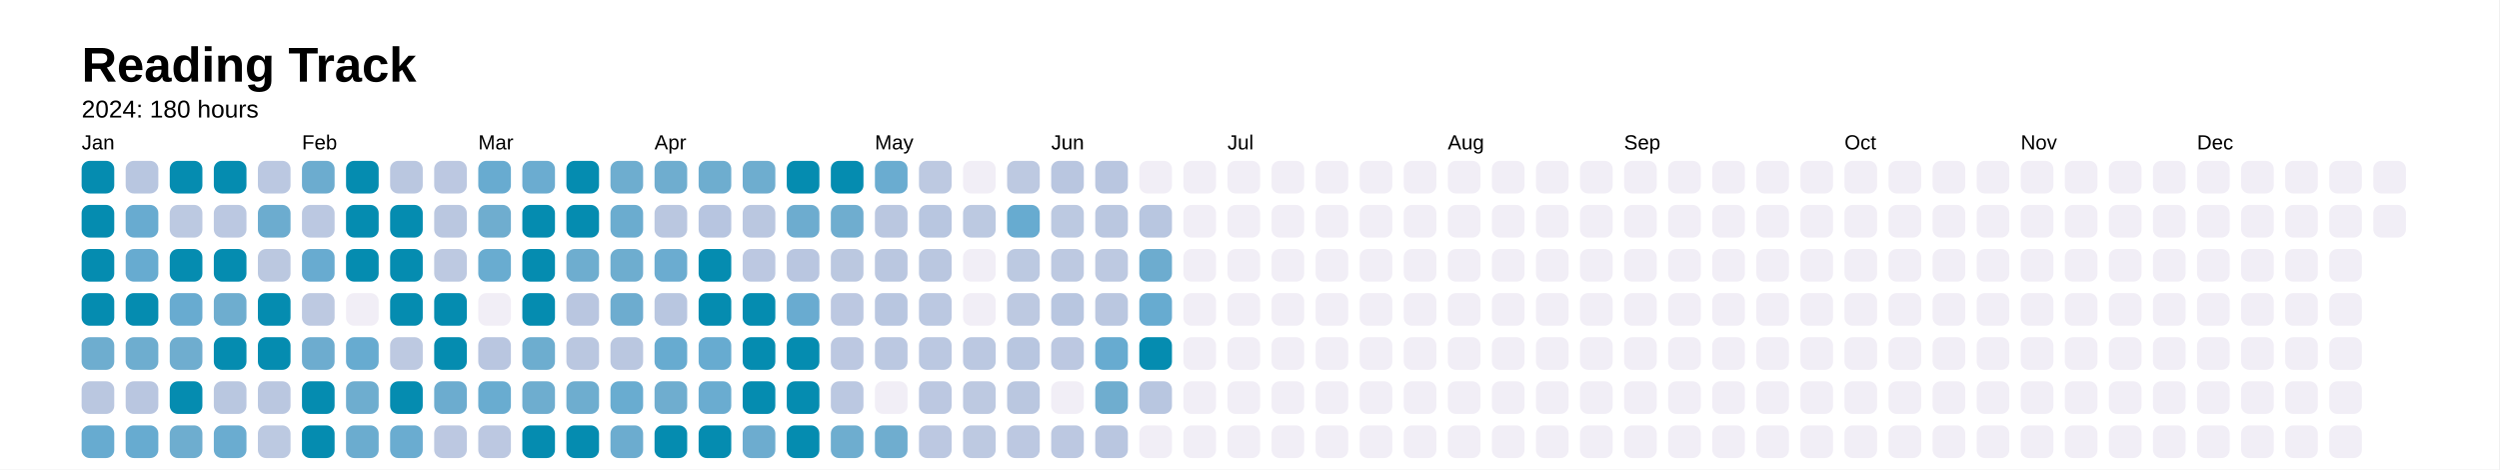
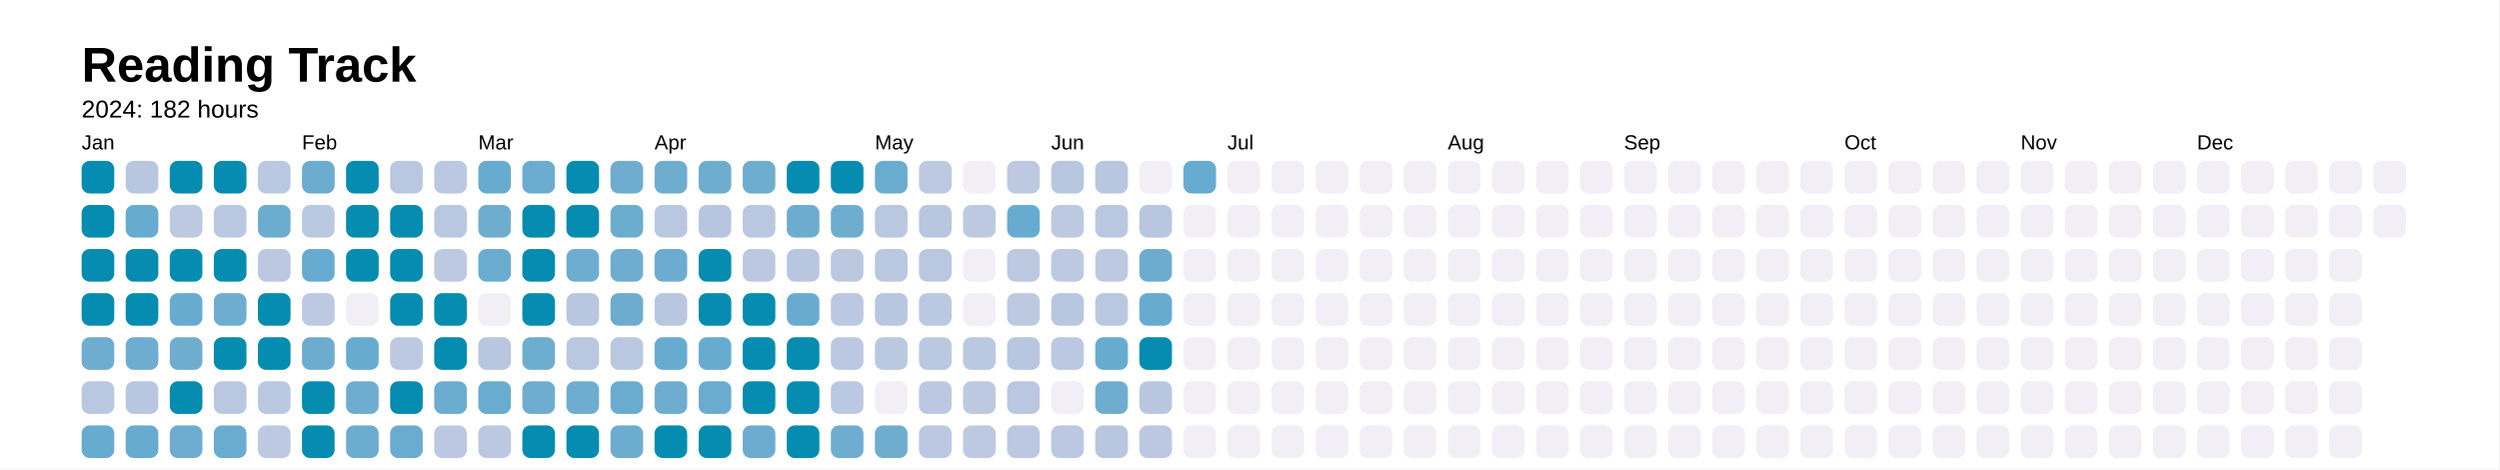
<svg xmlns="http://www.w3.org/2000/svg" baseProfile="full" height="57.5mm" version="1.1" viewBox="0,0,306.2,57.5" width="306.2mm">
  <defs />
  <rect fill="#FFFFFF" height="57.5" width="306.2" x="0" y="0" />
  <text fill="#000000" style="font-size:6px; font-family:Arial; font-weight:bold;" x="10" y="10">Reading Track</text>
-   <text fill="#000000" style="font-size:3px; font-family:Arial;" x="10" y="14.4">2024: 180 hours</text>
+   <text fill="#000000" style="font-size:3px; font-family:Arial;" x="10" y="14.4">2024: 182 hours</text>
  <text fill="#000000" style="font-size:2.5px; font-family:Arial" x="10" y="18.3">Jan</text>
  <rect fill="#058cb0" height="4" rx="1" ry="1" width="4" x="10" y="19.7" />
  <rect fill="#058cb0" height="4" rx="1" ry="1" width="4" x="10" y="25.1" />
  <rect fill="#058cb0" height="4" rx="1" ry="1" width="4" x="10" y="30.5" />
  <rect fill="#058cb0" height="4" rx="1" ry="1" width="4" x="10" y="35.9" />
  <rect fill="#6eadcf" height="4" rx="1" ry="1" width="4" x="10" y="41.3" />
  <rect fill="#bac7e0" height="4" rx="1" ry="1" width="4" x="10" y="46.7" />
  <rect fill="#67abd0" height="4" rx="1" ry="1" width="4" x="10" y="52.1" />
  <rect fill="#b8c6e0" height="4" rx="1" ry="1" width="4" x="15.4" y="19.7" />
  <rect fill="#68abd0" height="4" rx="1" ry="1" width="4" x="15.4" y="25.1" />
-   <rect fill="#67abd0" height="4" rx="1" ry="1" width="4" x="15.4" y="30.5" />
+   <rect fill="#058cb0" height="4" rx="1" ry="1" width="4" x="15.4" y="30.5" />
  <rect fill="#058cb0" height="4" rx="1" ry="1" width="4" x="15.4" y="35.9" />
  <rect fill="#6eadcf" height="4" rx="1" ry="1" width="4" x="15.4" y="41.3" />
  <rect fill="#b9c6e0" height="4" rx="1" ry="1" width="4" x="15.4" y="46.7" />
  <rect fill="#67abd0" height="4" rx="1" ry="1" width="4" x="15.4" y="52.1" />
  <rect fill="#058cb0" height="4" rx="1" ry="1" width="4" x="20.8" y="19.7" />
  <rect fill="#bcc9e1" height="4" rx="1" ry="1" width="4" x="20.8" y="25.1" />
  <rect fill="#058cb0" height="4" rx="1" ry="1" width="4" x="20.8" y="30.5" />
  <rect fill="#68abd0" height="4" rx="1" ry="1" width="4" x="20.8" y="35.9" />
  <rect fill="#6fadcf" height="4" rx="1" ry="1" width="4" x="20.8" y="41.3" />
  <rect fill="#058cb0" height="4" rx="1" ry="1" width="4" x="20.8" y="46.7" />
  <rect fill="#6eadcf" height="4" rx="1" ry="1" width="4" x="20.8" y="52.1" />
  <rect fill="#058cb0" height="4" rx="1" ry="1" width="4" x="26.2" y="19.7" />
  <rect fill="#bbc8e1" height="4" rx="1" ry="1" width="4" x="26.2" y="25.1" />
  <rect fill="#058cb0" height="4" rx="1" ry="1" width="4" x="26.2" y="30.5" />
  <rect fill="#6eadcf" height="4" rx="1" ry="1" width="4" x="26.2" y="35.9" />
  <rect fill="#058cb0" height="4" rx="1" ry="1" width="4" x="26.2" y="41.3" />
  <rect fill="#b9c7e0" height="4" rx="1" ry="1" width="4" x="26.2" y="46.7" />
  <rect fill="#6aacd0" height="4" rx="1" ry="1" width="4" x="26.2" y="52.1" />
  <rect fill="#bbc8e1" height="4" rx="1" ry="1" width="4" x="31.6" y="19.7" />
  <rect fill="#6caccf" height="4" rx="1" ry="1" width="4" x="31.6" y="25.1" />
  <rect fill="#bbc8e0" height="4" rx="1" ry="1" width="4" x="31.6" y="30.5" />
  <rect fill="#058cb0" height="4" rx="1" ry="1" width="4" x="31.6" y="35.9" />
  <rect fill="#058cb0" height="4" rx="1" ry="1" width="4" x="31.6" y="41.3" />
  <rect fill="#bac7e0" height="4" rx="1" ry="1" width="4" x="31.6" y="46.7" />
  <rect fill="#bcc9e1" height="4" rx="1" ry="1" width="4" x="31.6" y="52.1" />
  <text fill="#000000" style="font-size:2.5px; font-family:Arial" x="37.0" y="18.3">Feb</text>
  <rect fill="#6caccf" height="4" rx="1" ry="1" width="4" x="37.0" y="19.7" />
  <rect fill="#bbc8e1" height="4" rx="1" ry="1" width="4" x="37.0" y="25.1" />
  <rect fill="#68abd0" height="4" rx="1" ry="1" width="4" x="37.0" y="30.5" />
  <rect fill="#bdc9e1" height="4" rx="1" ry="1" width="4" x="37.0" y="35.9" />
  <rect fill="#6daccf" height="4" rx="1" ry="1" width="4" x="37.0" y="41.3" />
  <rect fill="#058cb0" height="4" rx="1" ry="1" width="4" x="37.0" y="46.7" />
  <rect fill="#058cb0" height="4" rx="1" ry="1" width="4" x="37.0" y="52.1" />
  <rect fill="#058cb0" height="4" rx="1" ry="1" width="4" x="42.4" y="19.7" />
  <rect fill="#058cb0" height="4" rx="1" ry="1" width="4" x="42.4" y="25.1" />
  <rect fill="#058cb0" height="4" rx="1" ry="1" width="4" x="42.4" y="30.5" />
  <rect fill="#f1eef6" height="4" rx="1" ry="1" width="4" x="42.4" y="35.9" />
  <rect fill="#67abd0" height="4" rx="1" ry="1" width="4" x="42.4" y="41.3" />
  <rect fill="#6eadcf" height="4" rx="1" ry="1" width="4" x="42.4" y="46.7" />
  <rect fill="#6baccf" height="4" rx="1" ry="1" width="4" x="42.4" y="52.1" />
  <rect fill="#bac7e0" height="4" rx="1" ry="1" width="4" x="47.8" y="19.7" />
  <rect fill="#058cb0" height="4" rx="1" ry="1" width="4" x="47.8" y="25.1" />
  <rect fill="#058cb0" height="4" rx="1" ry="1" width="4" x="47.8" y="30.5" />
  <rect fill="#058cb0" height="4" rx="1" ry="1" width="4" x="47.8" y="35.9" />
  <rect fill="#bdc9e1" height="4" rx="1" ry="1" width="4" x="47.8" y="41.3" />
  <rect fill="#058cb0" height="4" rx="1" ry="1" width="4" x="47.8" y="46.7" />
  <rect fill="#6aacd0" height="4" rx="1" ry="1" width="4" x="47.8" y="52.1" />
  <rect fill="#bcc8e1" height="4" rx="1" ry="1" width="4" x="53.2" y="19.7" />
  <rect fill="#bac7e0" height="4" rx="1" ry="1" width="4" x="53.2" y="25.1" />
  <rect fill="#bdc9e1" height="4" rx="1" ry="1" width="4" x="53.2" y="30.5" />
  <rect fill="#058cb0" height="4" rx="1" ry="1" width="4" x="53.2" y="35.9" />
  <rect fill="#058cb0" height="4" rx="1" ry="1" width="4" x="53.2" y="41.3" />
  <rect fill="#6caccf" height="4" rx="1" ry="1" width="4" x="53.2" y="46.7" />
  <rect fill="#bcc8e1" height="4" rx="1" ry="1" width="4" x="53.2" y="52.1" />
  <text fill="#000000" style="font-size:2.5px; font-family:Arial" x="58.6" y="18.3">Mar</text>
  <rect fill="#68abd0" height="4" rx="1" ry="1" width="4" x="58.6" y="19.7" />
  <rect fill="#6fadcf" height="4" rx="1" ry="1" width="4" x="58.6" y="25.1" />
  <rect fill="#69acd0" height="4" rx="1" ry="1" width="4" x="58.6" y="30.5" />
  <rect fill="#f1eef6" height="4" rx="1" ry="1" width="4" x="58.6" y="35.9" />
  <rect fill="#b9c6e0" height="4" rx="1" ry="1" width="4" x="58.6" y="41.3" />
  <rect fill="#69acd0" height="4" rx="1" ry="1" width="4" x="58.6" y="46.7" />
  <rect fill="#bcc8e1" height="4" rx="1" ry="1" width="4" x="58.6" y="52.1" />
  <rect fill="#6bacd0" height="4" rx="1" ry="1" width="4" x="64" y="19.7" />
  <rect fill="#058cb0" height="4" rx="1" ry="1" width="4" x="64" y="25.1" />
  <rect fill="#058cb0" height="4" rx="1" ry="1" width="4" x="64" y="30.5" />
  <rect fill="#058cb0" height="4" rx="1" ry="1" width="4" x="64" y="35.9" />
  <rect fill="#6dadcf" height="4" rx="1" ry="1" width="4" x="64" y="41.3" />
  <rect fill="#6eadcf" height="4" rx="1" ry="1" width="4" x="64" y="46.7" />
  <rect fill="#058cb0" height="4" rx="1" ry="1" width="4" x="64" y="52.1" />
  <rect fill="#058cb0" height="4" rx="1" ry="1" width="4" x="69.4" y="19.7" />
  <rect fill="#058cb0" height="4" rx="1" ry="1" width="4" x="69.4" y="25.1" />
  <rect fill="#6eadcf" height="4" rx="1" ry="1" width="4" x="69.4" y="30.5" />
  <rect fill="#b9c6e0" height="4" rx="1" ry="1" width="4" x="69.4" y="35.9" />
  <rect fill="#bac7e0" height="4" rx="1" ry="1" width="4" x="69.4" y="41.3" />
  <rect fill="#6eadcf" height="4" rx="1" ry="1" width="4" x="69.4" y="46.7" />
  <rect fill="#058cb0" height="4" rx="1" ry="1" width="4" x="69.4" y="52.1" />
  <rect fill="#6eadcf" height="4" rx="1" ry="1" width="4" x="74.8" y="19.7" />
  <rect fill="#6baccf" height="4" rx="1" ry="1" width="4" x="74.8" y="25.1" />
  <rect fill="#6eadcf" height="4" rx="1" ry="1" width="4" x="74.8" y="30.5" />
  <rect fill="#6daccf" height="4" rx="1" ry="1" width="4" x="74.8" y="35.9" />
  <rect fill="#bac7e0" height="4" rx="1" ry="1" width="4" x="74.8" y="41.3" />
  <rect fill="#69acd0" height="4" rx="1" ry="1" width="4" x="74.8" y="46.7" />
  <rect fill="#6caccf" height="4" rx="1" ry="1" width="4" x="74.8" y="52.1" />
  <text fill="#000000" style="font-size:2.5px; font-family:Arial" x="80.2" y="18.3">Apr</text>
  <rect fill="#6fadcf" height="4" rx="1" ry="1" width="4" x="80.2" y="19.7" />
  <rect fill="#bac7e0" height="4" rx="1" ry="1" width="4" x="80.2" y="25.1" />
  <rect fill="#6bacd0" height="4" rx="1" ry="1" width="4" x="80.2" y="30.5" />
  <rect fill="#b8c6e0" height="4" rx="1" ry="1" width="4" x="80.2" y="35.9" />
  <rect fill="#67abd0" height="4" rx="1" ry="1" width="4" x="80.2" y="41.3" />
  <rect fill="#6fadcf" height="4" rx="1" ry="1" width="4" x="80.2" y="46.7" />
  <rect fill="#058cb0" height="4" rx="1" ry="1" width="4" x="80.2" y="52.1" />
  <rect fill="#6eadcf" height="4" rx="1" ry="1" width="4" x="85.6" y="19.7" />
  <rect fill="#b7c5e0" height="4" rx="1" ry="1" width="4" x="85.6" y="25.1" />
  <rect fill="#058cb0" height="4" rx="1" ry="1" width="4" x="85.6" y="30.5" />
  <rect fill="#058cb0" height="4" rx="1" ry="1" width="4" x="85.6" y="35.9" />
  <rect fill="#67abd0" height="4" rx="1" ry="1" width="4" x="85.6" y="41.3" />
  <rect fill="#6aacd0" height="4" rx="1" ry="1" width="4" x="85.6" y="46.7" />
  <rect fill="#058cb0" height="4" rx="1" ry="1" width="4" x="85.6" y="52.1" />
  <rect fill="#6eadcf" height="4" rx="1" ry="1" width="4" x="91" y="19.7" />
  <rect fill="#bac7e0" height="4" rx="1" ry="1" width="4" x="91" y="25.1" />
  <rect fill="#bcc8e1" height="4" rx="1" ry="1" width="4" x="91" y="30.5" />
  <rect fill="#058cb0" height="4" rx="1" ry="1" width="4" x="91" y="35.9" />
  <rect fill="#058cb0" height="4" rx="1" ry="1" width="4" x="91" y="41.3" />
  <rect fill="#058cb0" height="4" rx="1" ry="1" width="4" x="91" y="46.7" />
  <rect fill="#6daccf" height="4" rx="1" ry="1" width="4" x="91" y="52.1" />
  <rect fill="#058cb0" height="4" rx="1" ry="1" width="4" x="96.4" y="19.7" />
  <rect fill="#6daccf" height="4" rx="1" ry="1" width="4" x="96.4" y="25.1" />
  <rect fill="#b9c6e0" height="4" rx="1" ry="1" width="4" x="96.4" y="30.5" />
  <rect fill="#69abd0" height="4" rx="1" ry="1" width="4" x="96.4" y="35.9" />
  <rect fill="#058cb0" height="4" rx="1" ry="1" width="4" x="96.4" y="41.3" />
  <rect fill="#058cb0" height="4" rx="1" ry="1" width="4" x="96.4" y="46.7" />
  <rect fill="#058cb0" height="4" rx="1" ry="1" width="4" x="96.4" y="52.1" />
  <rect fill="#058cb0" height="4" rx="1" ry="1" width="4" x="101.8" y="19.7" />
  <rect fill="#6fadcf" height="4" rx="1" ry="1" width="4" x="101.8" y="25.1" />
  <rect fill="#bbc8e0" height="4" rx="1" ry="1" width="4" x="101.8" y="30.5" />
  <rect fill="#bcc8e1" height="4" rx="1" ry="1" width="4" x="101.8" y="35.9" />
  <rect fill="#bcc8e1" height="4" rx="1" ry="1" width="4" x="101.8" y="41.3" />
  <rect fill="#bbc8e1" height="4" rx="1" ry="1" width="4" x="101.8" y="46.7" />
  <rect fill="#6eadcf" height="4" rx="1" ry="1" width="4" x="101.8" y="52.1" />
  <text fill="#000000" style="font-size:2.5px; font-family:Arial" x="107.2" y="18.3">May</text>
  <rect fill="#6aacd0" height="4" rx="1" ry="1" width="4" x="107.2" y="19.7" />
  <rect fill="#bac7e0" height="4" rx="1" ry="1" width="4" x="107.2" y="25.1" />
  <rect fill="#bac7e0" height="4" rx="1" ry="1" width="4" x="107.2" y="30.5" />
  <rect fill="#b8c6e0" height="4" rx="1" ry="1" width="4" x="107.2" y="35.9" />
  <rect fill="#bbc8e1" height="4" rx="1" ry="1" width="4" x="107.2" y="41.3" />
  <rect fill="#f1eef6" height="4" rx="1" ry="1" width="4" x="107.2" y="46.7" />
  <rect fill="#6fadcf" height="4" rx="1" ry="1" width="4" x="107.2" y="52.1" />
  <rect fill="#bdc9e1" height="4" rx="1" ry="1" width="4" x="112.6" y="19.7" />
  <rect fill="#b8c6e0" height="4" rx="1" ry="1" width="4" x="112.6" y="25.1" />
  <rect fill="#bac7e0" height="4" rx="1" ry="1" width="4" x="112.6" y="30.5" />
  <rect fill="#bbc8e1" height="4" rx="1" ry="1" width="4" x="112.6" y="35.9" />
  <rect fill="#bbc8e1" height="4" rx="1" ry="1" width="4" x="112.6" y="41.3" />
  <rect fill="#bcc8e1" height="4" rx="1" ry="1" width="4" x="112.6" y="46.7" />
  <rect fill="#bcc8e1" height="4" rx="1" ry="1" width="4" x="112.6" y="52.1" />
  <rect fill="#f1eef6" height="4" rx="1" ry="1" width="4" x="118" y="19.7" />
  <rect fill="#bcc9e1" height="4" rx="1" ry="1" width="4" x="118" y="25.1" />
  <rect fill="#f1eef6" height="4" rx="1" ry="1" width="4" x="118" y="30.5" />
  <rect fill="#f1eef6" height="4" rx="1" ry="1" width="4" x="118" y="35.9" />
  <rect fill="#bbc8e1" height="4" rx="1" ry="1" width="4" x="118" y="41.3" />
  <rect fill="#bdc9e1" height="4" rx="1" ry="1" width="4" x="118" y="46.7" />
  <rect fill="#bdc9e1" height="4" rx="1" ry="1" width="4" x="118" y="52.1" />
  <rect fill="#bdc9e1" height="4" rx="1" ry="1" width="4" x="123.4" y="19.7" />
  <rect fill="#67abd0" height="4" rx="1" ry="1" width="4" x="123.4" y="25.1" />
  <rect fill="#bcc9e1" height="4" rx="1" ry="1" width="4" x="123.4" y="30.5" />
  <rect fill="#bdc9e1" height="4" rx="1" ry="1" width="4" x="123.4" y="35.9" />
  <rect fill="#b8c6e0" height="4" rx="1" ry="1" width="4" x="123.4" y="41.3" />
  <rect fill="#bac7e0" height="4" rx="1" ry="1" width="4" x="123.4" y="46.7" />
  <rect fill="#bcc8e1" height="4" rx="1" ry="1" width="4" x="123.4" y="52.1" />
  <text fill="#000000" style="font-size:2.5px; font-family:Arial" x="128.8" y="18.3">Jun</text>
  <rect fill="#b9c6e0" height="4" rx="1" ry="1" width="4" x="128.8" y="19.7" />
  <rect fill="#bcc9e1" height="4" rx="1" ry="1" width="4" x="128.8" y="25.1" />
  <rect fill="#bdc9e1" height="4" rx="1" ry="1" width="4" x="128.8" y="30.5" />
  <rect fill="#b8c6e0" height="4" rx="1" ry="1" width="4" x="128.8" y="35.9" />
  <rect fill="#bcc8e1" height="4" rx="1" ry="1" width="4" x="128.8" y="41.3" />
  <rect fill="#f1eef6" height="4" rx="1" ry="1" width="4" x="128.8" y="46.7" />
  <rect fill="#bcc8e1" height="4" rx="1" ry="1" width="4" x="128.8" y="52.1" />
  <rect fill="#b9c6e0" height="4" rx="1" ry="1" width="4" x="134.2" y="19.7" />
  <rect fill="#bac7e0" height="4" rx="1" ry="1" width="4" x="134.2" y="25.1" />
  <rect fill="#bdc9e1" height="4" rx="1" ry="1" width="4" x="134.2" y="30.5" />
  <rect fill="#bac7e0" height="4" rx="1" ry="1" width="4" x="134.2" y="35.9" />
  <rect fill="#67abd0" height="4" rx="1" ry="1" width="4" x="134.2" y="41.3" />
  <rect fill="#6fadcf" height="4" rx="1" ry="1" width="4" x="134.2" y="46.7" />
  <rect fill="#b9c6e0" height="4" rx="1" ry="1" width="4" x="134.2" y="52.1" />
  <rect fill="#f1eef6" height="4" rx="1" ry="1" width="4" x="139.6" y="19.7" />
  <rect fill="#b8c6e0" height="4" rx="1" ry="1" width="4" x="139.6" y="25.1" />
  <rect fill="#6daccf" height="4" rx="1" ry="1" width="4" x="139.6" y="30.5" />
  <rect fill="#67abd0" height="4" rx="1" ry="1" width="4" x="139.6" y="35.9" />
  <rect fill="#058cb0" height="4" rx="1" ry="1" width="4" x="139.6" y="41.3" />
  <rect fill="#b8c6e0" height="4" rx="1" ry="1" width="4" x="139.6" y="46.7" />
-   <rect fill="#f1eef6" height="4" rx="1" ry="1" width="4" x="139.6" y="52.1" />
-   <rect fill="#f1eef6" height="4" rx="1" ry="1" width="4" x="145" y="19.7" />
+   <rect fill="#bcc8e1" height="4" rx="1" ry="1" width="4" x="139.6" y="52.1" />
+   <rect fill="#67abd0" height="4" rx="1" ry="1" width="4" x="145" y="19.7" />
  <rect fill="#f1eef6" height="4" rx="1" ry="1" width="4" x="145" y="25.1" />
  <rect fill="#f1eef6" height="4" rx="1" ry="1" width="4" x="145" y="30.5" />
  <rect fill="#f1eef6" height="4" rx="1" ry="1" width="4" x="145" y="35.9" />
  <rect fill="#f1eef6" height="4" rx="1" ry="1" width="4" x="145" y="41.3" />
  <rect fill="#f1eef6" height="4" rx="1" ry="1" width="4" x="145" y="46.7" />
  <rect fill="#f1eef6" height="4" rx="1" ry="1" width="4" x="145" y="52.1" />
  <text fill="#000000" style="font-size:2.5px; font-family:Arial" x="150.4" y="18.3">Jul</text>
  <rect fill="#f1eef6" height="4" rx="1" ry="1" width="4" x="150.4" y="19.7" />
  <rect fill="#f1eef6" height="4" rx="1" ry="1" width="4" x="150.4" y="25.1" />
  <rect fill="#f1eef6" height="4" rx="1" ry="1" width="4" x="150.4" y="30.5" />
  <rect fill="#f1eef6" height="4" rx="1" ry="1" width="4" x="150.4" y="35.9" />
  <rect fill="#f1eef6" height="4" rx="1" ry="1" width="4" x="150.4" y="41.3" />
  <rect fill="#f1eef6" height="4" rx="1" ry="1" width="4" x="150.4" y="46.7" />
  <rect fill="#f1eef6" height="4" rx="1" ry="1" width="4" x="150.4" y="52.1" />
  <rect fill="#f1eef6" height="4" rx="1" ry="1" width="4" x="155.8" y="19.7" />
  <rect fill="#f1eef6" height="4" rx="1" ry="1" width="4" x="155.8" y="25.1" />
  <rect fill="#f1eef6" height="4" rx="1" ry="1" width="4" x="155.8" y="30.5" />
  <rect fill="#f1eef6" height="4" rx="1" ry="1" width="4" x="155.8" y="35.9" />
  <rect fill="#f1eef6" height="4" rx="1" ry="1" width="4" x="155.8" y="41.3" />
  <rect fill="#f1eef6" height="4" rx="1" ry="1" width="4" x="155.8" y="46.7" />
  <rect fill="#f1eef6" height="4" rx="1" ry="1" width="4" x="155.8" y="52.1" />
  <rect fill="#f1eef6" height="4" rx="1" ry="1" width="4" x="161.2" y="19.7" />
  <rect fill="#f1eef6" height="4" rx="1" ry="1" width="4" x="161.2" y="25.1" />
  <rect fill="#f1eef6" height="4" rx="1" ry="1" width="4" x="161.2" y="30.5" />
  <rect fill="#f1eef6" height="4" rx="1" ry="1" width="4" x="161.2" y="35.9" />
  <rect fill="#f1eef6" height="4" rx="1" ry="1" width="4" x="161.2" y="41.3" />
  <rect fill="#f1eef6" height="4" rx="1" ry="1" width="4" x="161.2" y="46.7" />
  <rect fill="#f1eef6" height="4" rx="1" ry="1" width="4" x="161.2" y="52.1" />
  <rect fill="#f1eef6" height="4" rx="1" ry="1" width="4" x="166.6" y="19.7" />
  <rect fill="#f1eef6" height="4" rx="1" ry="1" width="4" x="166.6" y="25.1" />
  <rect fill="#f1eef6" height="4" rx="1" ry="1" width="4" x="166.6" y="30.5" />
  <rect fill="#f1eef6" height="4" rx="1" ry="1" width="4" x="166.6" y="35.9" />
  <rect fill="#f1eef6" height="4" rx="1" ry="1" width="4" x="166.6" y="41.3" />
  <rect fill="#f1eef6" height="4" rx="1" ry="1" width="4" x="166.6" y="46.7" />
  <rect fill="#f1eef6" height="4" rx="1" ry="1" width="4" x="166.6" y="52.1" />
  <rect fill="#f1eef6" height="4" rx="1" ry="1" width="4" x="172" y="19.7" />
  <rect fill="#f1eef6" height="4" rx="1" ry="1" width="4" x="172" y="25.1" />
  <rect fill="#f1eef6" height="4" rx="1" ry="1" width="4" x="172" y="30.5" />
  <rect fill="#f1eef6" height="4" rx="1" ry="1" width="4" x="172" y="35.9" />
  <rect fill="#f1eef6" height="4" rx="1" ry="1" width="4" x="172" y="41.3" />
  <rect fill="#f1eef6" height="4" rx="1" ry="1" width="4" x="172" y="46.7" />
  <rect fill="#f1eef6" height="4" rx="1" ry="1" width="4" x="172" y="52.1" />
  <text fill="#000000" style="font-size:2.5px; font-family:Arial" x="177.4" y="18.3">Aug</text>
  <rect fill="#f1eef6" height="4" rx="1" ry="1" width="4" x="177.4" y="19.7" />
  <rect fill="#f1eef6" height="4" rx="1" ry="1" width="4" x="177.4" y="25.1" />
  <rect fill="#f1eef6" height="4" rx="1" ry="1" width="4" x="177.4" y="30.5" />
  <rect fill="#f1eef6" height="4" rx="1" ry="1" width="4" x="177.4" y="35.9" />
  <rect fill="#f1eef6" height="4" rx="1" ry="1" width="4" x="177.4" y="41.3" />
  <rect fill="#f1eef6" height="4" rx="1" ry="1" width="4" x="177.4" y="46.7" />
  <rect fill="#f1eef6" height="4" rx="1" ry="1" width="4" x="177.4" y="52.1" />
  <rect fill="#f1eef6" height="4" rx="1" ry="1" width="4" x="182.8" y="19.7" />
  <rect fill="#f1eef6" height="4" rx="1" ry="1" width="4" x="182.8" y="25.1" />
  <rect fill="#f1eef6" height="4" rx="1" ry="1" width="4" x="182.8" y="30.5" />
  <rect fill="#f1eef6" height="4" rx="1" ry="1" width="4" x="182.8" y="35.9" />
  <rect fill="#f1eef6" height="4" rx="1" ry="1" width="4" x="182.8" y="41.3" />
  <rect fill="#f1eef6" height="4" rx="1" ry="1" width="4" x="182.8" y="46.7" />
  <rect fill="#f1eef6" height="4" rx="1" ry="1" width="4" x="182.8" y="52.1" />
  <rect fill="#f1eef6" height="4" rx="1" ry="1" width="4" x="188.2" y="19.7" />
  <rect fill="#f1eef6" height="4" rx="1" ry="1" width="4" x="188.2" y="25.1" />
  <rect fill="#f1eef6" height="4" rx="1" ry="1" width="4" x="188.2" y="30.5" />
  <rect fill="#f1eef6" height="4" rx="1" ry="1" width="4" x="188.2" y="35.9" />
  <rect fill="#f1eef6" height="4" rx="1" ry="1" width="4" x="188.2" y="41.3" />
  <rect fill="#f1eef6" height="4" rx="1" ry="1" width="4" x="188.2" y="46.7" />
  <rect fill="#f1eef6" height="4" rx="1" ry="1" width="4" x="188.2" y="52.1" />
  <rect fill="#f1eef6" height="4" rx="1" ry="1" width="4" x="193.6" y="19.7" />
  <rect fill="#f1eef6" height="4" rx="1" ry="1" width="4" x="193.6" y="25.1" />
  <rect fill="#f1eef6" height="4" rx="1" ry="1" width="4" x="193.6" y="30.5" />
  <rect fill="#f1eef6" height="4" rx="1" ry="1" width="4" x="193.6" y="35.9" />
  <rect fill="#f1eef6" height="4" rx="1" ry="1" width="4" x="193.6" y="41.3" />
  <rect fill="#f1eef6" height="4" rx="1" ry="1" width="4" x="193.6" y="46.7" />
  <rect fill="#f1eef6" height="4" rx="1" ry="1" width="4" x="193.6" y="52.1" />
  <text fill="#000000" style="font-size:2.5px; font-family:Arial" x="199" y="18.3">Sep</text>
  <rect fill="#f1eef6" height="4" rx="1" ry="1" width="4" x="199" y="19.7" />
  <rect fill="#f1eef6" height="4" rx="1" ry="1" width="4" x="199" y="25.1" />
  <rect fill="#f1eef6" height="4" rx="1" ry="1" width="4" x="199" y="30.5" />
  <rect fill="#f1eef6" height="4" rx="1" ry="1" width="4" x="199" y="35.9" />
  <rect fill="#f1eef6" height="4" rx="1" ry="1" width="4" x="199" y="41.3" />
  <rect fill="#f1eef6" height="4" rx="1" ry="1" width="4" x="199" y="46.7" />
  <rect fill="#f1eef6" height="4" rx="1" ry="1" width="4" x="199" y="52.1" />
  <rect fill="#f1eef6" height="4" rx="1" ry="1" width="4" x="204.4" y="19.7" />
  <rect fill="#f1eef6" height="4" rx="1" ry="1" width="4" x="204.4" y="25.1" />
  <rect fill="#f1eef6" height="4" rx="1" ry="1" width="4" x="204.4" y="30.5" />
  <rect fill="#f1eef6" height="4" rx="1" ry="1" width="4" x="204.4" y="35.9" />
  <rect fill="#f1eef6" height="4" rx="1" ry="1" width="4" x="204.4" y="41.3" />
  <rect fill="#f1eef6" height="4" rx="1" ry="1" width="4" x="204.4" y="46.7" />
  <rect fill="#f1eef6" height="4" rx="1" ry="1" width="4" x="204.4" y="52.1" />
  <rect fill="#f1eef6" height="4" rx="1" ry="1" width="4" x="209.8" y="19.7" />
  <rect fill="#f1eef6" height="4" rx="1" ry="1" width="4" x="209.8" y="25.1" />
  <rect fill="#f1eef6" height="4" rx="1" ry="1" width="4" x="209.8" y="30.5" />
  <rect fill="#f1eef6" height="4" rx="1" ry="1" width="4" x="209.8" y="35.9" />
  <rect fill="#f1eef6" height="4" rx="1" ry="1" width="4" x="209.8" y="41.3" />
  <rect fill="#f1eef6" height="4" rx="1" ry="1" width="4" x="209.8" y="46.7" />
  <rect fill="#f1eef6" height="4" rx="1" ry="1" width="4" x="209.8" y="52.1" />
  <rect fill="#f1eef6" height="4" rx="1" ry="1" width="4" x="215.2" y="19.7" />
  <rect fill="#f1eef6" height="4" rx="1" ry="1" width="4" x="215.2" y="25.1" />
  <rect fill="#f1eef6" height="4" rx="1" ry="1" width="4" x="215.2" y="30.5" />
  <rect fill="#f1eef6" height="4" rx="1" ry="1" width="4" x="215.2" y="35.9" />
  <rect fill="#f1eef6" height="4" rx="1" ry="1" width="4" x="215.2" y="41.3" />
  <rect fill="#f1eef6" height="4" rx="1" ry="1" width="4" x="215.2" y="46.7" />
  <rect fill="#f1eef6" height="4" rx="1" ry="1" width="4" x="215.2" y="52.1" />
  <rect fill="#f1eef6" height="4" rx="1" ry="1" width="4" x="220.6" y="19.7" />
  <rect fill="#f1eef6" height="4" rx="1" ry="1" width="4" x="220.6" y="25.1" />
  <rect fill="#f1eef6" height="4" rx="1" ry="1" width="4" x="220.6" y="30.5" />
  <rect fill="#f1eef6" height="4" rx="1" ry="1" width="4" x="220.6" y="35.9" />
  <rect fill="#f1eef6" height="4" rx="1" ry="1" width="4" x="220.6" y="41.3" />
  <rect fill="#f1eef6" height="4" rx="1" ry="1" width="4" x="220.6" y="46.7" />
  <rect fill="#f1eef6" height="4" rx="1" ry="1" width="4" x="220.6" y="52.1" />
  <text fill="#000000" style="font-size:2.5px; font-family:Arial" x="226" y="18.3">Oct</text>
  <rect fill="#f1eef6" height="4" rx="1" ry="1" width="4" x="226" y="19.7" />
  <rect fill="#f1eef6" height="4" rx="1" ry="1" width="4" x="226" y="25.1" />
  <rect fill="#f1eef6" height="4" rx="1" ry="1" width="4" x="226" y="30.5" />
  <rect fill="#f1eef6" height="4" rx="1" ry="1" width="4" x="226" y="35.9" />
  <rect fill="#f1eef6" height="4" rx="1" ry="1" width="4" x="226" y="41.3" />
  <rect fill="#f1eef6" height="4" rx="1" ry="1" width="4" x="226" y="46.7" />
  <rect fill="#f1eef6" height="4" rx="1" ry="1" width="4" x="226" y="52.1" />
  <rect fill="#f1eef6" height="4" rx="1" ry="1" width="4" x="231.4" y="19.7" />
  <rect fill="#f1eef6" height="4" rx="1" ry="1" width="4" x="231.4" y="25.1" />
  <rect fill="#f1eef6" height="4" rx="1" ry="1" width="4" x="231.4" y="30.5" />
  <rect fill="#f1eef6" height="4" rx="1" ry="1" width="4" x="231.4" y="35.9" />
  <rect fill="#f1eef6" height="4" rx="1" ry="1" width="4" x="231.4" y="41.3" />
  <rect fill="#f1eef6" height="4" rx="1" ry="1" width="4" x="231.4" y="46.7" />
  <rect fill="#f1eef6" height="4" rx="1" ry="1" width="4" x="231.4" y="52.1" />
  <rect fill="#f1eef6" height="4" rx="1" ry="1" width="4" x="236.8" y="19.7" />
  <rect fill="#f1eef6" height="4" rx="1" ry="1" width="4" x="236.8" y="25.1" />
  <rect fill="#f1eef6" height="4" rx="1" ry="1" width="4" x="236.8" y="30.5" />
  <rect fill="#f1eef6" height="4" rx="1" ry="1" width="4" x="236.8" y="35.9" />
  <rect fill="#f1eef6" height="4" rx="1" ry="1" width="4" x="236.8" y="41.3" />
  <rect fill="#f1eef6" height="4" rx="1" ry="1" width="4" x="236.8" y="46.7" />
  <rect fill="#f1eef6" height="4" rx="1" ry="1" width="4" x="236.8" y="52.1" />
  <rect fill="#f1eef6" height="4" rx="1" ry="1" width="4" x="242.2" y="19.7" />
  <rect fill="#f1eef6" height="4" rx="1" ry="1" width="4" x="242.2" y="25.1" />
  <rect fill="#f1eef6" height="4" rx="1" ry="1" width="4" x="242.2" y="30.5" />
  <rect fill="#f1eef6" height="4" rx="1" ry="1" width="4" x="242.2" y="35.9" />
  <rect fill="#f1eef6" height="4" rx="1" ry="1" width="4" x="242.2" y="41.3" />
  <rect fill="#f1eef6" height="4" rx="1" ry="1" width="4" x="242.2" y="46.7" />
  <rect fill="#f1eef6" height="4" rx="1" ry="1" width="4" x="242.2" y="52.1" />
  <text fill="#000000" style="font-size:2.5px; font-family:Arial" x="247.6" y="18.3">Nov</text>
  <rect fill="#f1eef6" height="4" rx="1" ry="1" width="4" x="247.6" y="19.7" />
  <rect fill="#f1eef6" height="4" rx="1" ry="1" width="4" x="247.6" y="25.1" />
  <rect fill="#f1eef6" height="4" rx="1" ry="1" width="4" x="247.6" y="30.5" />
  <rect fill="#f1eef6" height="4" rx="1" ry="1" width="4" x="247.6" y="35.9" />
  <rect fill="#f1eef6" height="4" rx="1" ry="1" width="4" x="247.6" y="41.3" />
  <rect fill="#f1eef6" height="4" rx="1" ry="1" width="4" x="247.6" y="46.7" />
  <rect fill="#f1eef6" height="4" rx="1" ry="1" width="4" x="247.6" y="52.1" />
  <rect fill="#f1eef6" height="4" rx="1" ry="1" width="4" x="253" y="19.7" />
  <rect fill="#f1eef6" height="4" rx="1" ry="1" width="4" x="253" y="25.1" />
  <rect fill="#f1eef6" height="4" rx="1" ry="1" width="4" x="253" y="30.5" />
  <rect fill="#f1eef6" height="4" rx="1" ry="1" width="4" x="253" y="35.9" />
  <rect fill="#f1eef6" height="4" rx="1" ry="1" width="4" x="253" y="41.3" />
  <rect fill="#f1eef6" height="4" rx="1" ry="1" width="4" x="253" y="46.7" />
  <rect fill="#f1eef6" height="4" rx="1" ry="1" width="4" x="253" y="52.1" />
  <rect fill="#f1eef6" height="4" rx="1" ry="1" width="4" x="258.4" y="19.7" />
  <rect fill="#f1eef6" height="4" rx="1" ry="1" width="4" x="258.4" y="25.1" />
  <rect fill="#f1eef6" height="4" rx="1" ry="1" width="4" x="258.4" y="30.5" />
  <rect fill="#f1eef6" height="4" rx="1" ry="1" width="4" x="258.4" y="35.9" />
  <rect fill="#f1eef6" height="4" rx="1" ry="1" width="4" x="258.4" y="41.3" />
  <rect fill="#f1eef6" height="4" rx="1" ry="1" width="4" x="258.4" y="46.7" />
  <rect fill="#f1eef6" height="4" rx="1" ry="1" width="4" x="258.4" y="52.1" />
  <rect fill="#f1eef6" height="4" rx="1" ry="1" width="4" x="263.8" y="19.7" />
  <rect fill="#f1eef6" height="4" rx="1" ry="1" width="4" x="263.8" y="25.1" />
  <rect fill="#f1eef6" height="4" rx="1" ry="1" width="4" x="263.8" y="30.5" />
  <rect fill="#f1eef6" height="4" rx="1" ry="1" width="4" x="263.8" y="35.9" />
  <rect fill="#f1eef6" height="4" rx="1" ry="1" width="4" x="263.8" y="41.3" />
  <rect fill="#f1eef6" height="4" rx="1" ry="1" width="4" x="263.8" y="46.7" />
  <rect fill="#f1eef6" height="4" rx="1" ry="1" width="4" x="263.8" y="52.1" />
  <text fill="#000000" style="font-size:2.5px; font-family:Arial" x="269.2" y="18.3">Dec</text>
  <rect fill="#f1eef6" height="4" rx="1" ry="1" width="4" x="269.2" y="19.7" />
  <rect fill="#f1eef6" height="4" rx="1" ry="1" width="4" x="269.2" y="25.1" />
  <rect fill="#f1eef6" height="4" rx="1" ry="1" width="4" x="269.2" y="30.5" />
  <rect fill="#f1eef6" height="4" rx="1" ry="1" width="4" x="269.2" y="35.9" />
  <rect fill="#f1eef6" height="4" rx="1" ry="1" width="4" x="269.2" y="41.3" />
  <rect fill="#f1eef6" height="4" rx="1" ry="1" width="4" x="269.2" y="46.7" />
  <rect fill="#f1eef6" height="4" rx="1" ry="1" width="4" x="269.2" y="52.1" />
  <rect fill="#f1eef6" height="4" rx="1" ry="1" width="4" x="274.6" y="19.7" />
  <rect fill="#f1eef6" height="4" rx="1" ry="1" width="4" x="274.6" y="25.1" />
  <rect fill="#f1eef6" height="4" rx="1" ry="1" width="4" x="274.6" y="30.5" />
  <rect fill="#f1eef6" height="4" rx="1" ry="1" width="4" x="274.6" y="35.9" />
  <rect fill="#f1eef6" height="4" rx="1" ry="1" width="4" x="274.6" y="41.3" />
  <rect fill="#f1eef6" height="4" rx="1" ry="1" width="4" x="274.6" y="46.7" />
  <rect fill="#f1eef6" height="4" rx="1" ry="1" width="4" x="274.6" y="52.1" />
  <rect fill="#f1eef6" height="4" rx="1" ry="1" width="4" x="280" y="19.7" />
  <rect fill="#f1eef6" height="4" rx="1" ry="1" width="4" x="280" y="25.1" />
  <rect fill="#f1eef6" height="4" rx="1" ry="1" width="4" x="280" y="30.5" />
  <rect fill="#f1eef6" height="4" rx="1" ry="1" width="4" x="280" y="35.9" />
  <rect fill="#f1eef6" height="4" rx="1" ry="1" width="4" x="280" y="41.3" />
  <rect fill="#f1eef6" height="4" rx="1" ry="1" width="4" x="280" y="46.7" />
  <rect fill="#f1eef6" height="4" rx="1" ry="1" width="4" x="280" y="52.1" />
  <rect fill="#f1eef6" height="4" rx="1" ry="1" width="4" x="285.4" y="19.7" />
  <rect fill="#f1eef6" height="4" rx="1" ry="1" width="4" x="285.4" y="25.1" />
  <rect fill="#f1eef6" height="4" rx="1" ry="1" width="4" x="285.4" y="30.5" />
  <rect fill="#f1eef6" height="4" rx="1" ry="1" width="4" x="285.4" y="35.9" />
  <rect fill="#f1eef6" height="4" rx="1" ry="1" width="4" x="285.4" y="41.3" />
  <rect fill="#f1eef6" height="4" rx="1" ry="1" width="4" x="285.4" y="46.7" />
  <rect fill="#f1eef6" height="4" rx="1" ry="1" width="4" x="285.4" y="52.1" />
  <rect fill="#f1eef6" height="4" rx="1" ry="1" width="4" x="290.8" y="19.7" />
  <rect fill="#f1eef6" height="4" rx="1" ry="1" width="4" x="290.8" y="25.1" />
</svg>
